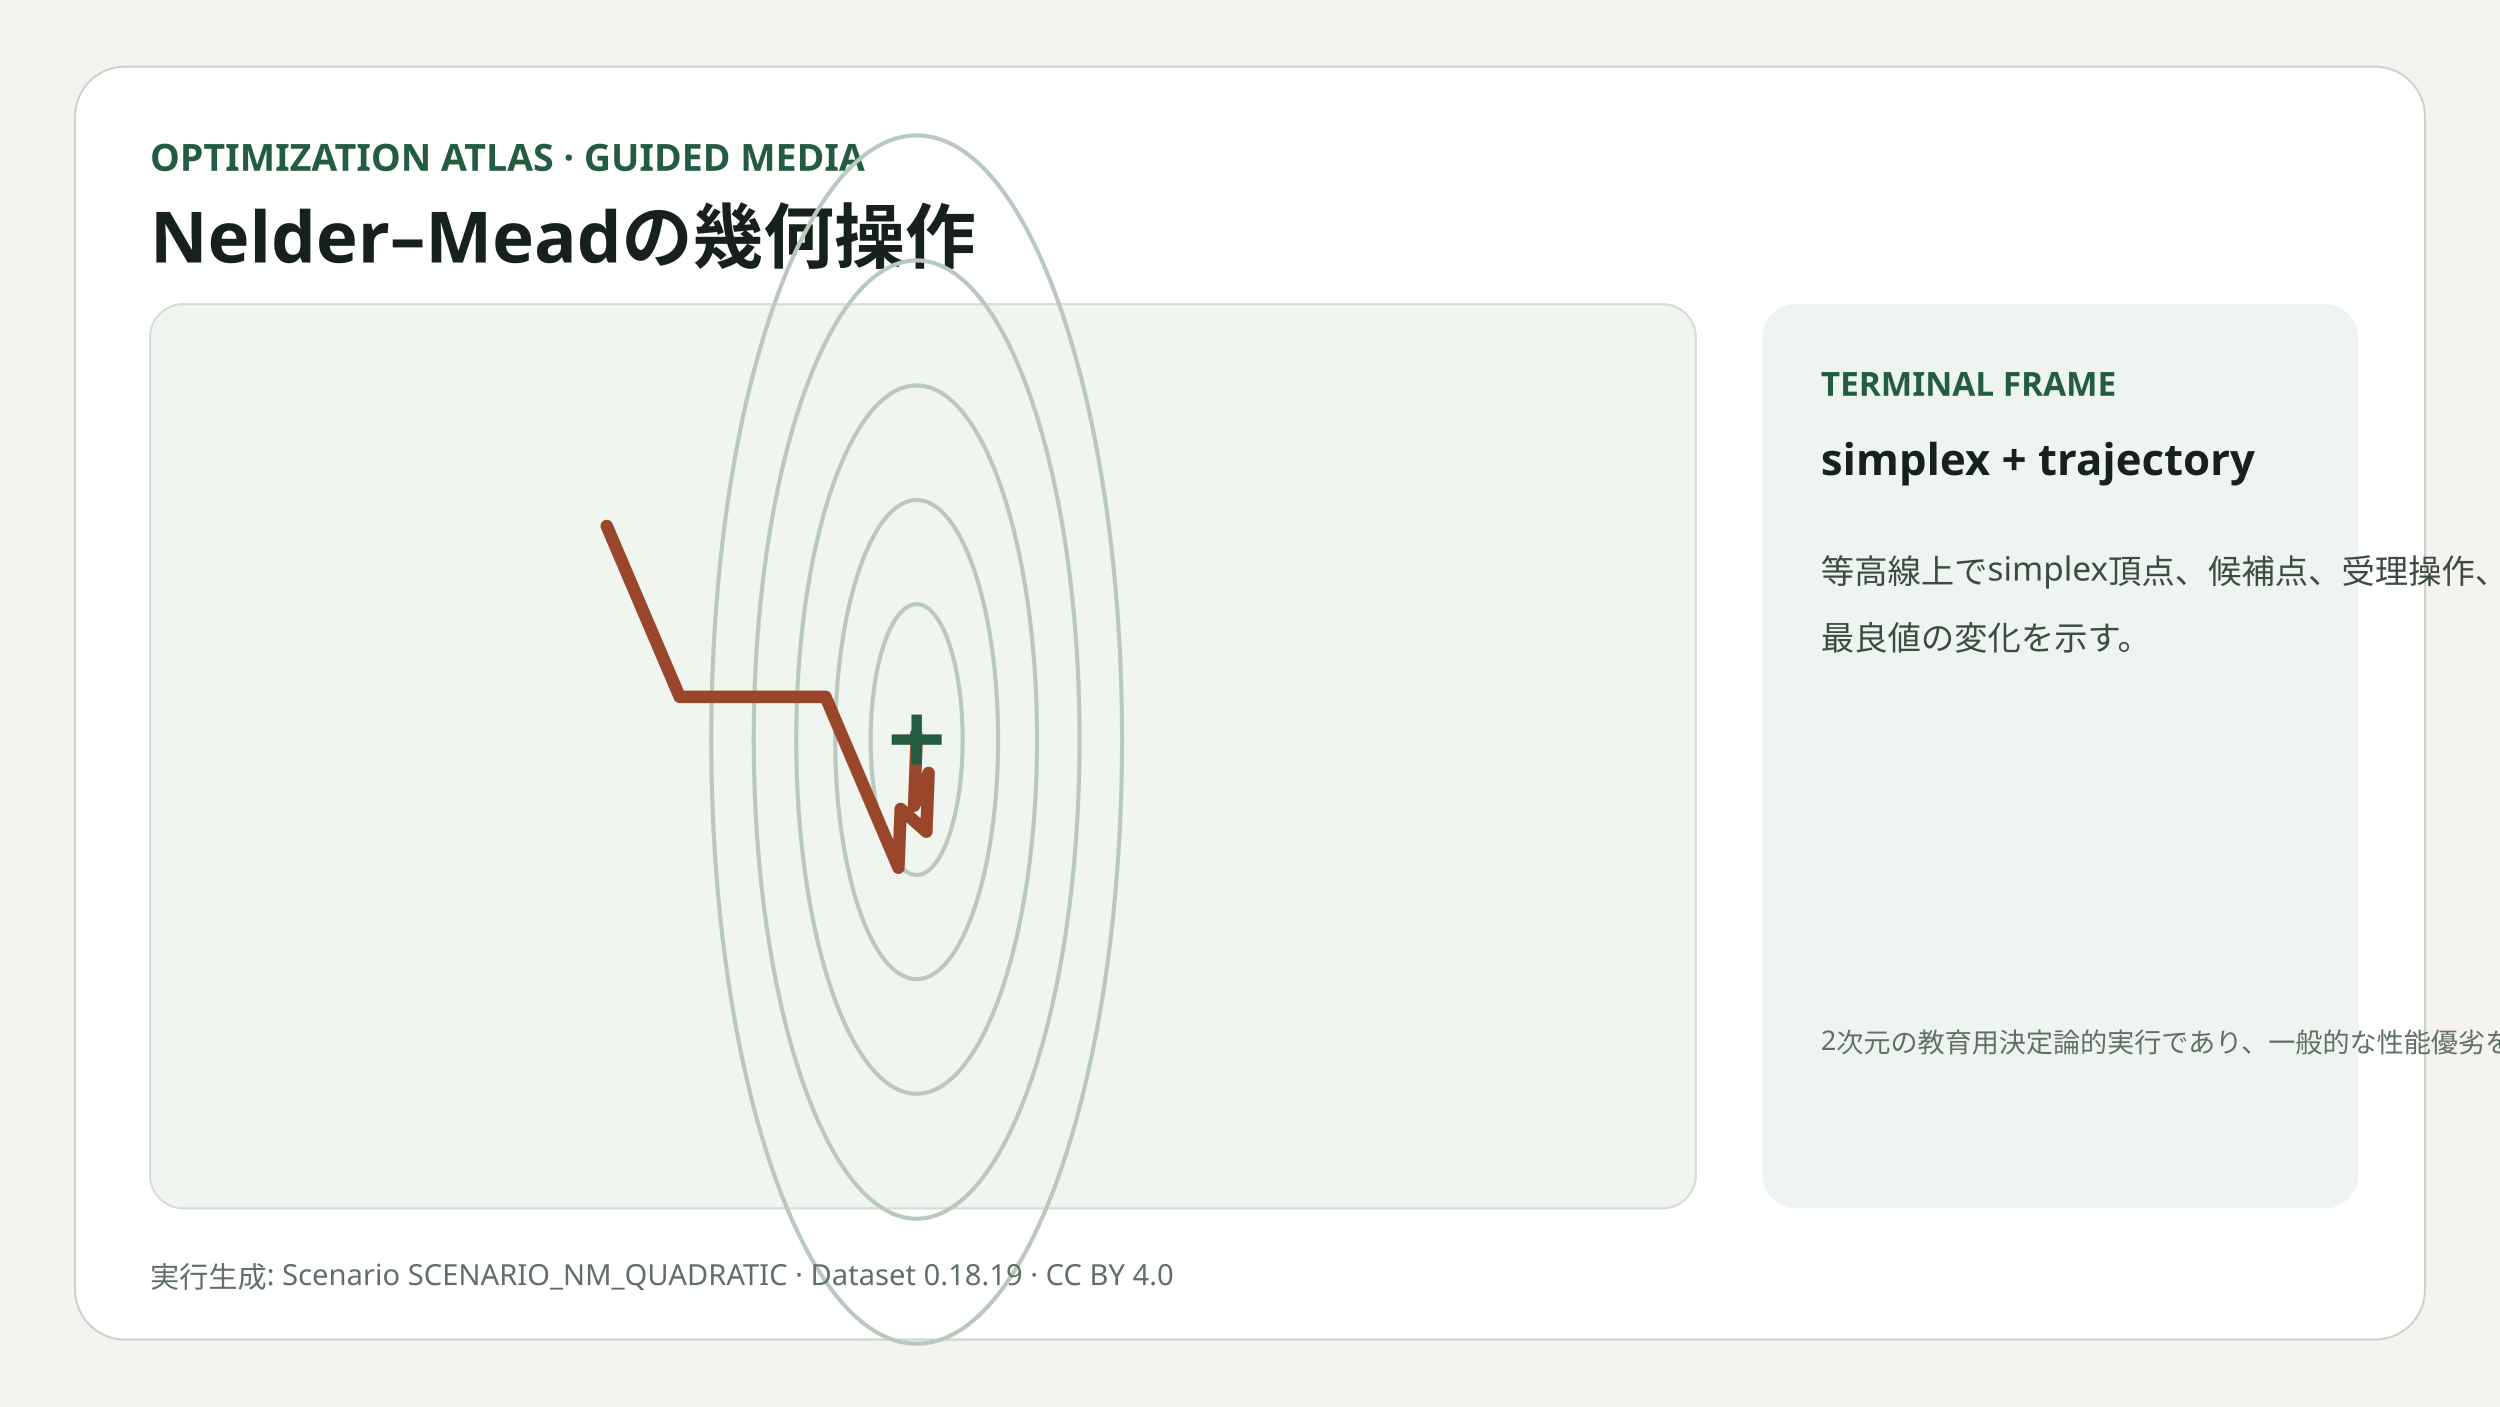
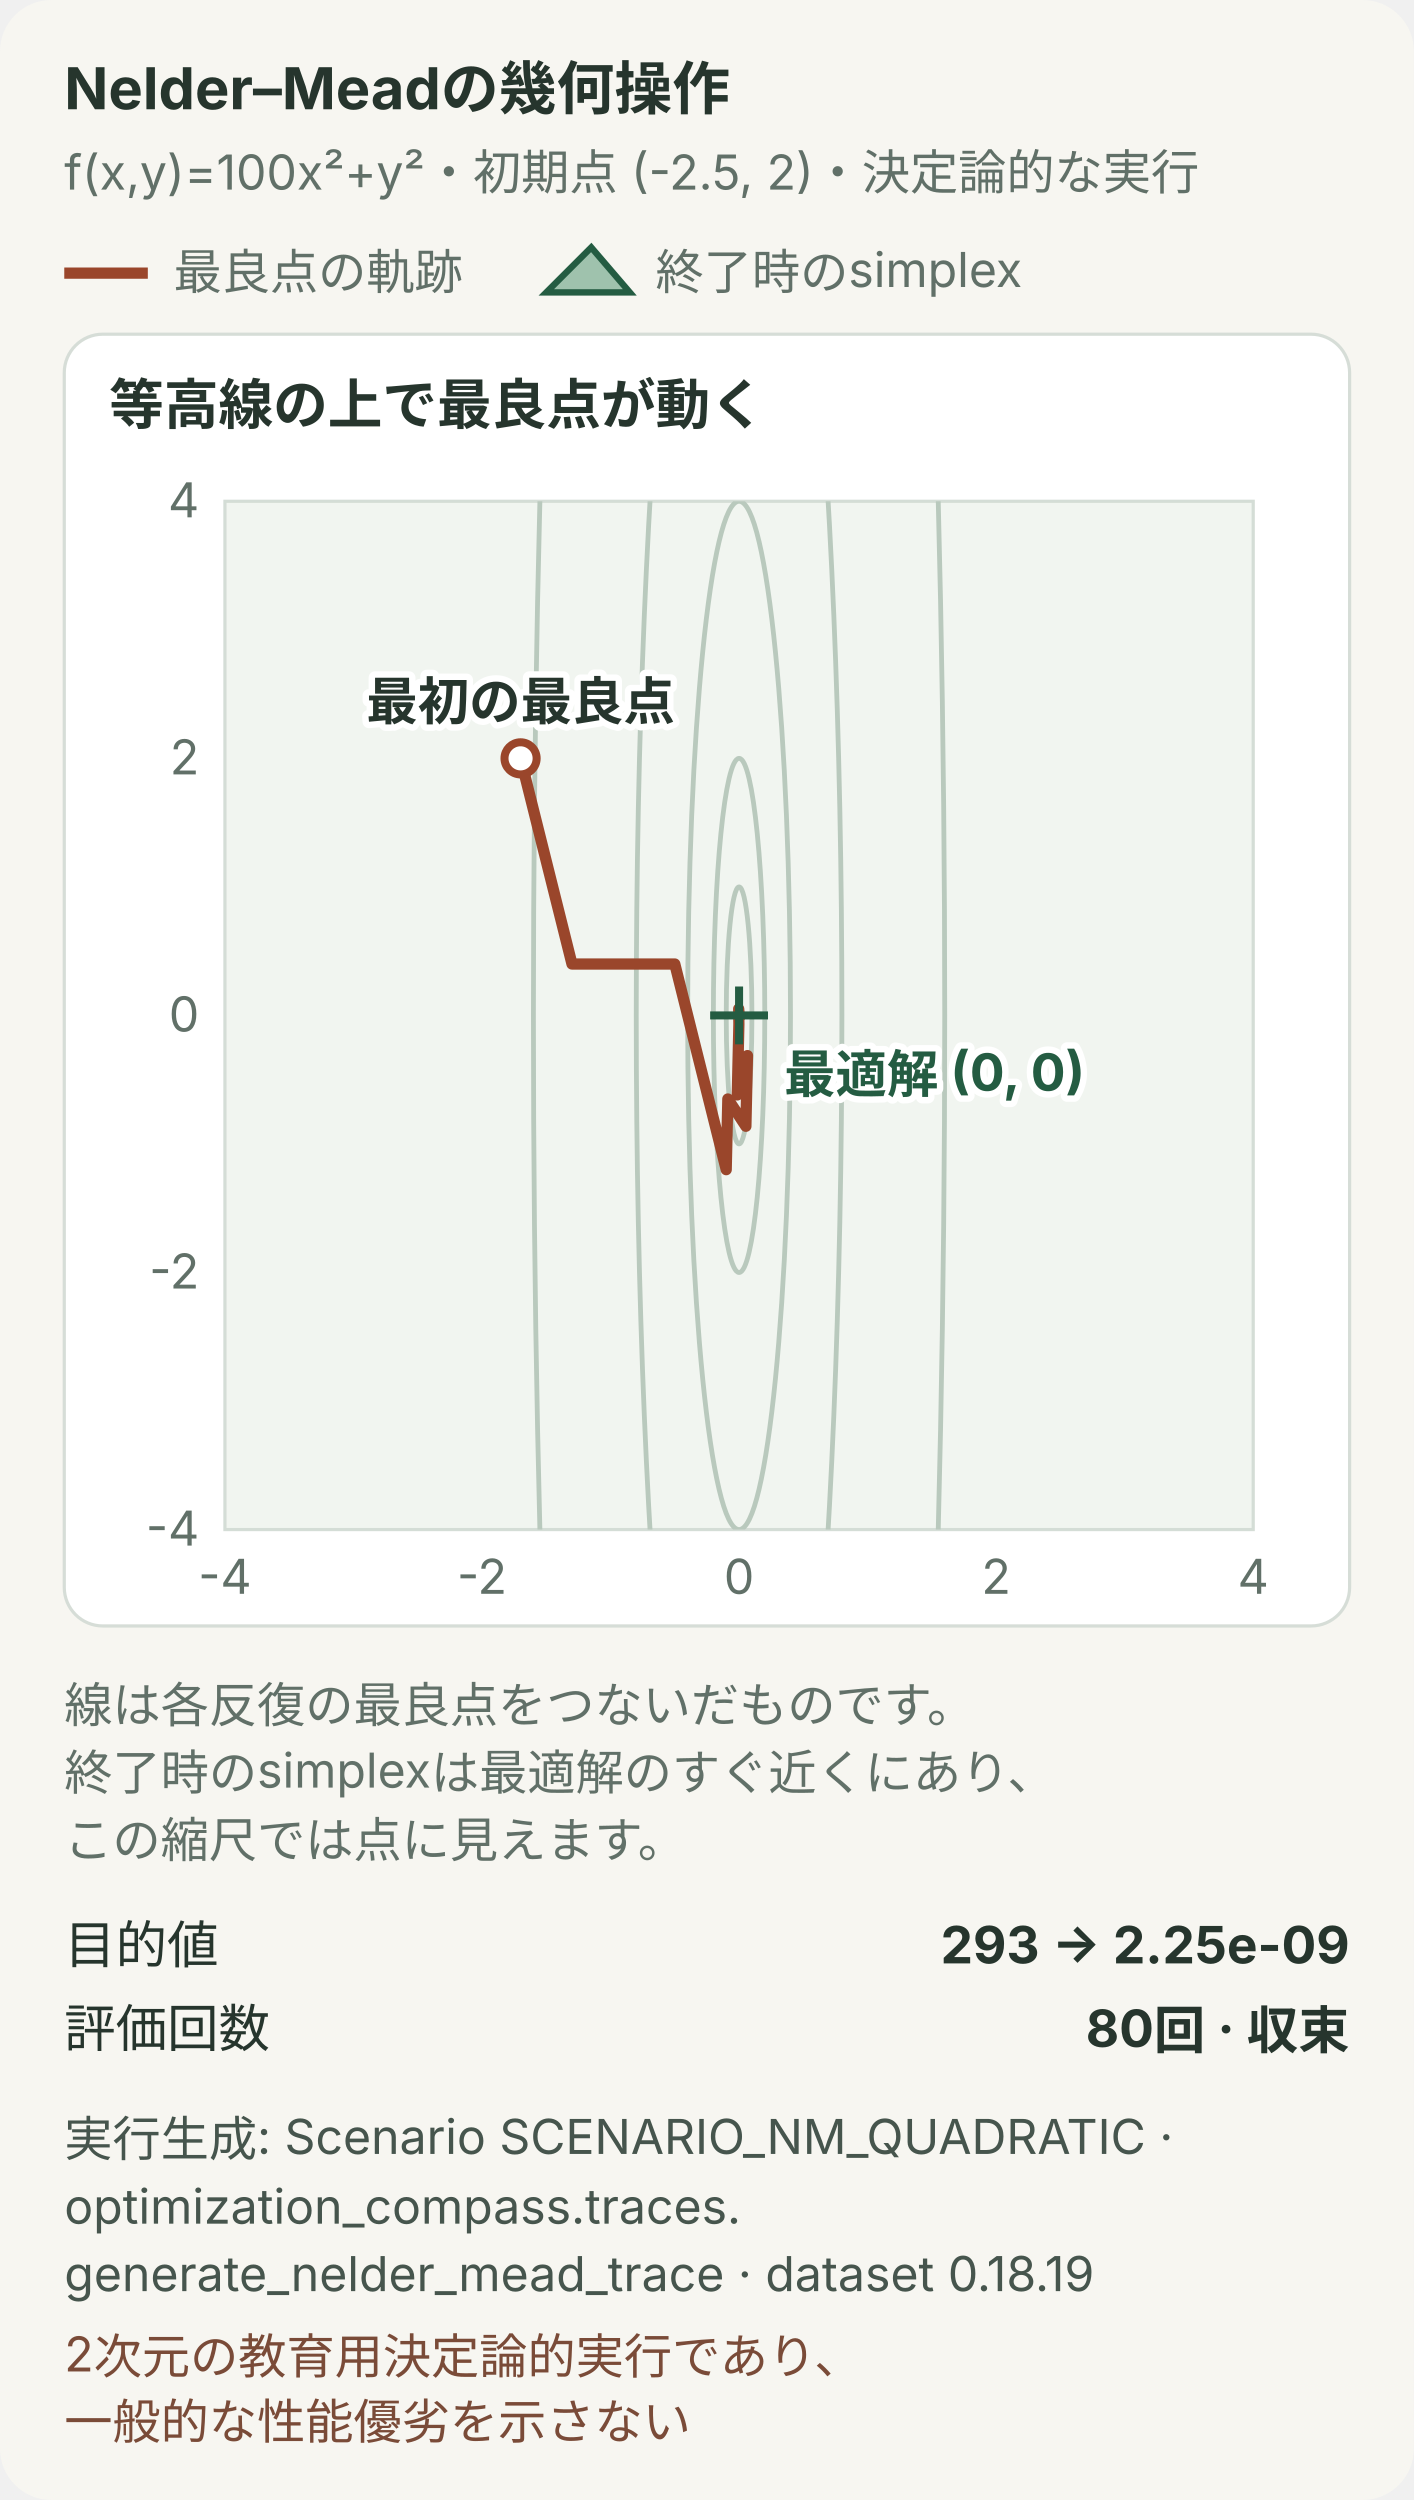
- <svg xmlns="http://www.w3.org/2000/svg" width="1200" height="675" viewBox="0 0 1200 675" role="img" aria-labelledby="figure-title figure-description">
-   <rect width="1200" height="675" fill="#f4f3ed" />
-   <rect x="36" y="32" width="1128" height="611" rx="24" fill="#ffffff" stroke="#c9d4cc" />
-   <text x="72" y="82" fill="#245c42" font-family="sans-serif" font-size="18" font-weight="700">OPTIMIZATION ATLAS · GUIDED MEDIA</text>
-   <text x="72" y="126" fill="#17211b" font-family="sans-serif" font-size="34" font-weight="800">Nelder–Meadの幾何操作</text>
-   <rect x="72" y="146" width="742" height="434" rx="16" fill="#f1f5f0" stroke="#d4ddd6" />
-   <g fill="none" stroke="#b9c9bd" stroke-width="2">
-     <ellipse cx="440" cy="355" rx="22.1" ry="65.0" />
-     <ellipse cx="440" cy="355" rx="39.1" ry="115.0" />
-     <ellipse cx="440" cy="355" rx="57.8" ry="170.0" />
-     <ellipse cx="440" cy="355" rx="78.2" ry="230.0" />
-     <ellipse cx="440" cy="355" rx="98.6" ry="290.0" />
+ <svg xmlns="http://www.w3.org/2000/svg" viewBox="0 0 440 778" width="440" height="778" role="img" aria-labelledby="figure-title figure-description">
+   <rect width="440" height="778" rx="16" fill="#f7f6f1" />
+   <text x="20" y="34" class="title">Nelder–Meadの幾何操作</text>
+   <text x="20" y="59" class="subtitle">f(x,y)=100x²+y²・初期点 (-2.5, 2)・決定論的な実行</text>
+   <line x1="20" y1="85" x2="46" y2="85" stroke="#9a462b" stroke-width="3.5" />
+   <text x="54" y="90" class="note">最良点の軌跡</text>
+   <polygon points="170,91 184,77 196,91" fill="#9fc2ad" stroke="#245c42" stroke-width="2" />
+   <text x="204" y="90" class="note">終了時のsimplex</text>
+   <rect x="20" y="104" width="400" height="402" rx="12" fill="#fff" stroke="#d6ddd7" />
+   <text x="34" y="132" class="panel-title">等高線の上で最良点が動く</text>
+   <rect x="70" y="156" width="320" height="320" fill="#f1f5f0" stroke="#d4ddd6" />
+   <clipPath id="nm-plot">
+     <rect x="70" y="156" width="320" height="320" />
+   </clipPath>
+   <g clip-path="url(#nm-plot)">
+     <ellipse cx="230.00" cy="316.00" rx="4.00" ry="40.00" fill="none" stroke="#b9c9bd" stroke-width="1.5" />
+     <ellipse cx="230.00" cy="316.00" rx="8.00" ry="80.00" fill="none" stroke="#b9c9bd" stroke-width="1.5" />
+     <ellipse cx="230.00" cy="316.00" rx="16.00" ry="160.00" fill="none" stroke="#b9c9bd" stroke-width="1.5" />
+     <ellipse cx="230.00" cy="316.00" rx="32.00" ry="320.00" fill="none" stroke="#b9c9bd" stroke-width="1.5" />
+     <ellipse cx="230.00" cy="316.00" rx="64.00" ry="640.00" fill="none" stroke="#b9c9bd" stroke-width="1.5" />
  </g>
-   <polyline points="291.25,252.50 291.25,252.50 326.25,334.50 326.25,334.50 396.25,334.50 396.25,334.50 431.25,416.50 431.25,416.50 431.25,416.50 431.25,416.50 431.25,416.50 431.25,416.50 432.34,388.31 432.34,388.31 444.65,399.20 444.65,399.20 445.74,371.02 445.74,371.02 438.77,386.71 438.77,386.71 439.86,358.52 439.86,358.52 439.86,358.52 439.86,358.52 439.86,358.52 439.86,358.52 439.86,358.52 439.86,358.52 439.86,358.52 439.86,358.52 439.86,358.52 439.86,358.52 439.86,358.52 439.86,358.52 439.74,352.39 439.74,352.39 440.27,355.87 440.27,355.87 439.93,356.33 439.93,356.33 439.92,354.25 439.92,354.25 440.10,355.58 440.10,355.58 439.97,355.62 439.97,355.62 439.98,354.92 439.98,354.92 439.98,354.92 439.98,354.92 439.98,354.92 439.98,354.92 439.98,354.92 439.98,354.92 439.98,354.92 439.98,354.92 440.01,355.01 440.01,355.01 440.01,355.01 440.01,355.01 439.99,354.95 439.99,354.95 440.00,355.04 440.00,355.04 440.00,355.00 440.00,355.00 440.00,355.00 440.00,355.00 440.00,355.01 440.00,355.01 440.00,355.00 440.00,355.00 440.00,355.00 440.00,355.00 440.00,355.00 440.00,355.00 440.00,355.00 440.00,355.00 440.00,355.00 440.00,355.00 440.00,355.00 440.00,355.00" fill="none" stroke="#9a462b" stroke-width="6" stroke-linejoin="round" stroke-linecap="round" />
-   <polygon points="440.00,355.00 440.00,355.00 440.00,355.00" fill="#9fc2ad" fill-opacity="0.55" stroke="#245c42" stroke-width="5" />
-   <g stroke="#245c42" stroke-width="5">
-     <line x1="428" x2="452" y1="355" y2="355" />
-     <line x1="440" x2="440" y1="343" y2="367" />
-   </g>
-   <rect x="846" y="146" width="286" height="434" rx="16" fill="#eef4ef" />
-   <text x="874" y="190" fill="#245c42" font-family="sans-serif" font-size="16" font-weight="700">TERMINAL FRAME</text>
-   <text x="874" y="228" fill="#17211b" font-family="sans-serif" font-size="21" font-weight="700">simplex + trajectory</text>
-   <text x="874" y="280" fill="#3c4c43" font-family="sans-serif" font-size="16">等高線上でsimplex頂点、候補点、受理操作、</text>
-   <text x="874" y="312" fill="#3c4c43" font-family="sans-serif" font-size="16">最良値の変化を示す。</text>
-   <text x="874" y="504" fill="#617067" font-family="sans-serif" font-size="13">2次元の教育用決定論的実行であり、一般的な性能優劣を示さない</text>
-   <text x="874" y="530" fill="#617067" font-family="sans-serif" font-size="13" />
-   <text x="72" y="618" fill="#617067" font-family="sans-serif" font-size="14">実行生成: Scenario SCENARIO_NM_QUADRATIC · Dataset 0.18.19 · CC BY 4.0</text>
+   <text x="70.00" y="496" text-anchor="middle" class="axis">-4</text>
+   <text x="62" y="481.00" text-anchor="end" class="axis">-4</text>
+   <text x="150.00" y="496" text-anchor="middle" class="axis">-2</text>
+   <text x="62" y="401.00" text-anchor="end" class="axis">-2</text>
+   <text x="230.00" y="496" text-anchor="middle" class="axis">0</text>
+   <text x="62" y="321.00" text-anchor="end" class="axis">0</text>
+   <text x="310.00" y="496" text-anchor="middle" class="axis">2</text>
+   <text x="62" y="241.00" text-anchor="end" class="axis">2</text>
+   <text x="390.00" y="496" text-anchor="middle" class="axis">4</text>
+   <text x="62" y="161.00" text-anchor="end" class="axis">4</text>
+   <polyline points="162.00,236.00 162.00,236.00 178.00,300.00 178.00,300.00 210.00,300.00 210.00,300.00 226.00,364.00 226.00,364.00 226.00,364.00 226.00,364.00 226.00,364.00 226.00,364.00 226.50,342.00 226.50,342.00 232.12,350.50 232.12,350.50 232.62,328.50 232.62,328.50 229.44,340.75 229.44,340.75 229.94,318.75 229.94,318.75 229.94,318.75 229.94,318.75 229.94,318.75 229.94,318.75 229.94,318.75 229.94,318.75 229.94,318.75 229.94,318.75 229.94,318.75 229.94,318.75 229.94,318.75 229.94,318.75 229.88,313.97 229.88,313.97 230.12,316.68 230.12,316.68 229.97,317.04 229.97,317.04 229.96,315.41 229.96,315.41 230.04,316.45 230.04,316.45 229.99,316.48 229.99,316.48 229.99,315.94 229.99,315.94 229.99,315.94 229.99,315.94 229.99,315.94 229.99,315.94 229.99,315.94 229.99,315.94 229.99,315.94 229.99,315.94 230.01,316.01 230.01,316.01 230.01,316.01 230.01,316.01 230.00,315.96 230.00,315.96 230.00,316.03 230.00,316.03 230.00,316.00 230.00,316.00 230.00,316.00 230.00,316.00 230.00,316.01 230.00,316.01 230.00,316.00 230.00,316.00 230.00,316.00 230.00,316.00 230.00,316.00 230.00,316.00 230.00,316.00 230.00,316.00 230.00,316.00 230.00,316.00 230.00,316.00 230.00,316.00" fill="none" stroke="#9a462b" stroke-width="3.5" stroke-linejoin="round" stroke-linecap="round" />
+   <polygon points="230.00,316.00 230.00,316.00 230.00,316.00" fill="#9fc2ad" fill-opacity="0.55" stroke="#245c42" stroke-width="3" />
+   <circle cx="162.00" cy="236.00" r="5" fill="#fff" stroke="#9a462b" stroke-width="2.5" />
+   <text x="162.00" y="224.00" text-anchor="middle" class="method halo">最初の最良点</text>
+   <path d="M 221.00 316.00 H 239.00 M 230.00 307.00 V 325.00" stroke="#245c42" stroke-width="2.5" />
+   <text x="244.00" y="340.00" class="method halo" style="fill:#245c42">最適解 (0, 0)</text>
+   <text x="20" y="536" class="note">線は各反復の最良点をつないだものです。</text>
+   <text x="20" y="557" class="note">終了時のsimplexは最適解のすぐ近くにあり、</text>
+   <text x="20" y="578" class="note">この縮尺では点に見えます。</text>
+   <text x="20" y="611" class="metric">目的値</text>
+   <text x="420" y="611" text-anchor="end" class="metric-value">293 → 2.25e-09</text>
+   <text x="20" y="637" class="metric">評価回数</text>
+   <text x="420" y="637" text-anchor="end" class="metric-value">80回 · 収束</text>
+   <text x="20" y="671" class="caption">実行生成: Scenario SCENARIO_NM_QUADRATIC ·</text>
+   <text x="20" y="692" class="caption">optimization_compass.traces.</text>
+   <text x="20" y="713" class="caption">generate_nelder_mead_trace · dataset 0.18.19</text>
+   <text x="20" y="738" class="caveat">2次元の教育用決定論的実行であり、</text>
+   <text x="20" y="759" class="caveat">一般的な性能優劣を示さない</text>
+   <style>text{font-family:system-ui,-apple-system,'Segoe UI',sans-serif;fill:#26352d;font-size:15px}.title{font-size:18px;font-weight:750}.subtitle{fill:#617068}.panel-title{font-size:17px;font-weight:750}.method{font-size:16px;font-weight:750}.metric,.metric-value{font-size:16px;font-variant-numeric:tabular-nums}.metric-value{font-weight:750}.status,.axis,.note{fill:#617068}.caption{fill:#46554d}.caveat{fill:#7a4b38}.halo{paint-order:stroke;stroke:#fff;stroke-width:4px;stroke-linejoin:round}</style>
</svg>
